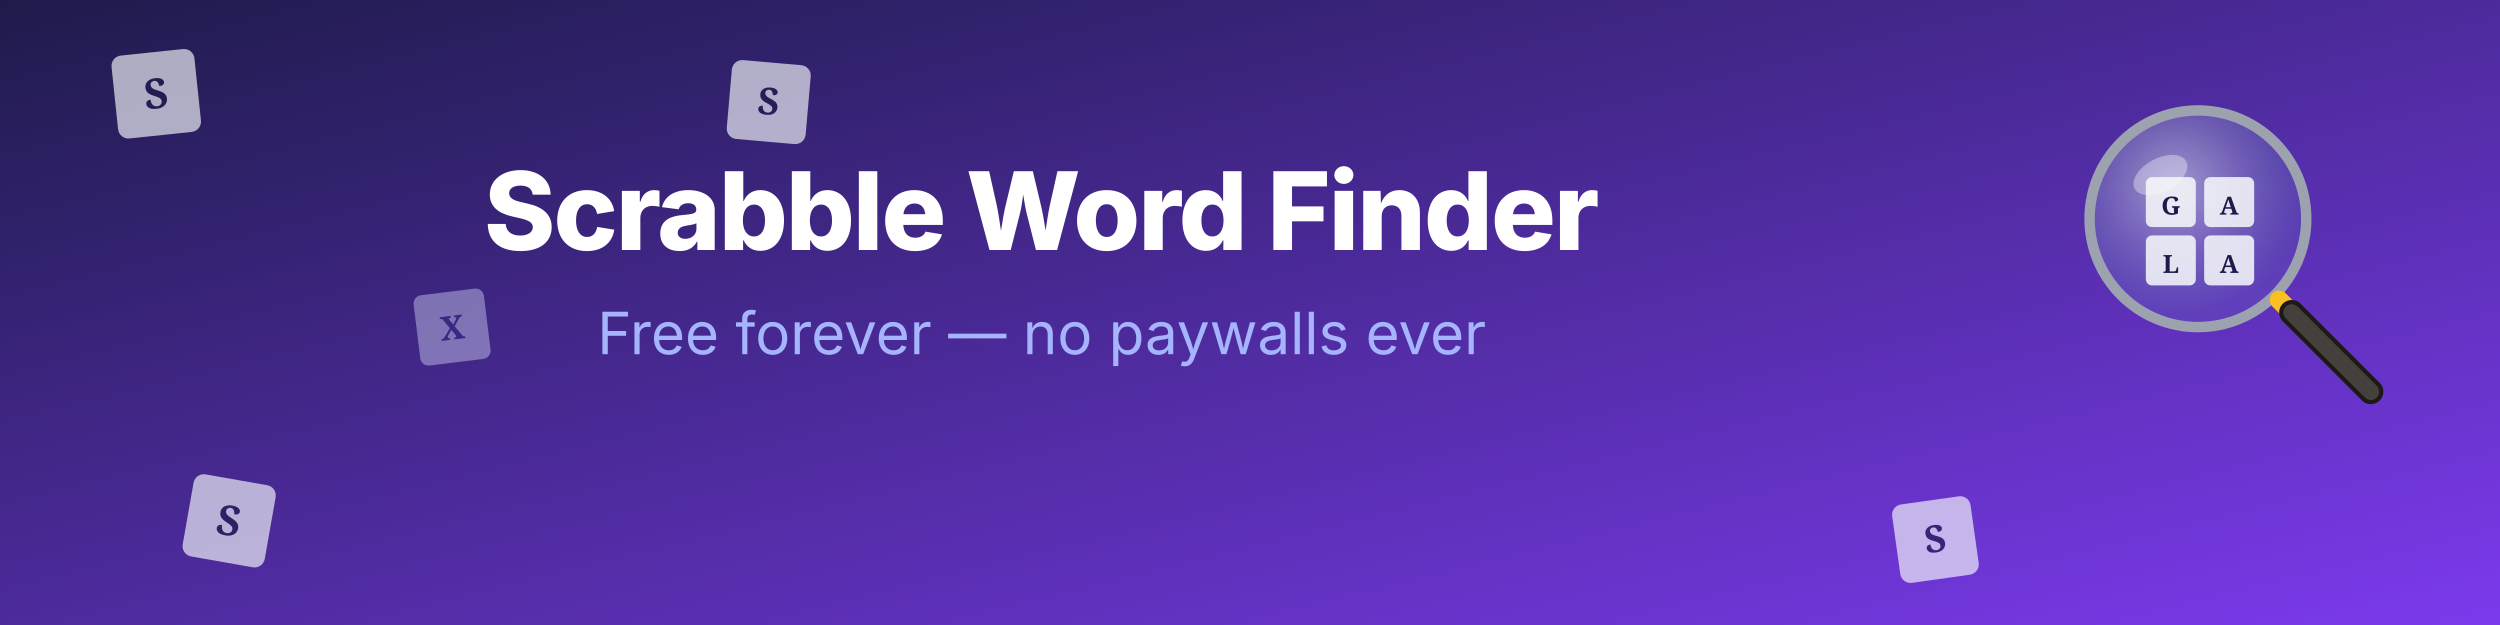
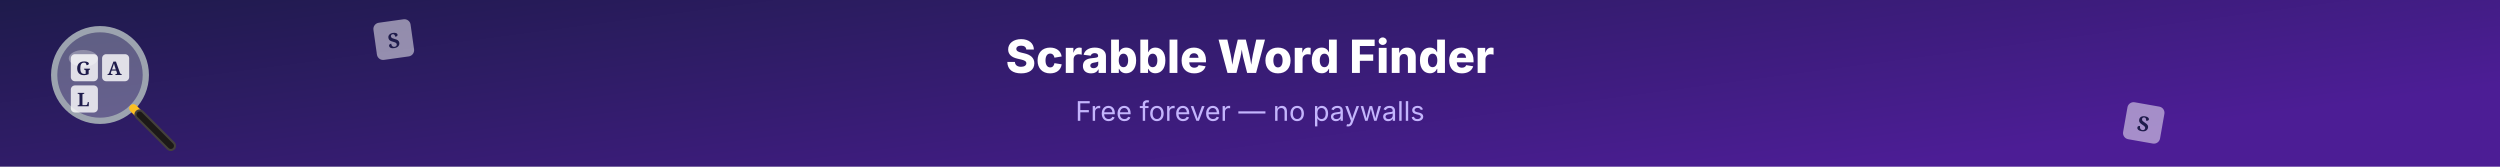
- <svg xmlns="http://www.w3.org/2000/svg" viewBox="0 0 1200 300" fill="none">
+ <svg xmlns="http://www.w3.org/2000/svg" viewBox="0 0 1200 80" fill="none">
  <defs>
-     <linearGradient id="bg10" x1="0" y1="0" x2="1" y2="1">
+     <linearGradient id="bg10" x1="0" y1="0" x2="1" y2="0.5">
      <stop offset="0%" stop-color="#1e1b4b" />
-       <stop offset="100%" stop-color="#7c3aed" />
+       <stop offset="100%" stop-color="#4c1d95" />
    </linearGradient>
-     <radialGradient id="lens10" cx="0.4" cy="0.35" r="0.6">
-       <stop offset="0%" stop-color="#ecfdf5" stop-opacity="0.5" />
-       <stop offset="50%" stop-color="#d1fae5" stop-opacity="0.25" />
-       <stop offset="100%" stop-color="#6ee7b7" stop-opacity="0.08" />
-     </radialGradient>
  </defs>
-   <rect width="1200" height="300" fill="url(#bg10)" />
-   <g transform="translate(990, 40)">
-     <circle cx="65" cy="65" r="52" fill="url(#lens10)" />
-     <circle cx="65" cy="65" r="52" fill="none" stroke="#9ca3af" stroke-width="5" />
-     <ellipse cx="47" cy="44" rx="14" ry="8" fill="white" opacity="0.35" transform="rotate(-28, 47, 44)" />
-     <rect x="40" y="45" width="24" height="24" rx="3" fill="#f8fafc" opacity="0.85" />
-     <text x="52" y="63" font-family="Georgia, serif" font-size="12" font-weight="bold" fill="#1e1b4b" text-anchor="middle">G</text>
-     <rect x="68" y="45" width="24" height="24" rx="3" fill="#f8fafc" opacity="0.85" />
-     <text x="80" y="63" font-family="Georgia, serif" font-size="12" font-weight="bold" fill="#1e1b4b" text-anchor="middle">A</text>
-     <rect x="40" y="73" width="24" height="24" rx="3" fill="#f8fafc" opacity="0.85" />
-     <text x="52" y="91" font-family="Georgia, serif" font-size="12" font-weight="bold" fill="#1e1b4b" text-anchor="middle">L</text>
-     <rect x="68" y="73" width="24" height="24" rx="3" fill="#f8fafc" opacity="0.85" />
-     <text x="80" y="91" font-family="Georgia, serif" font-size="12" font-weight="bold" fill="#1e1b4b" text-anchor="middle">A</text>
-     <line x1="104" y1="104" x2="110" y2="110" stroke="#fbbf24" stroke-width="9" stroke-linecap="round" />
-     <line x1="110" y1="110" x2="148" y2="148" stroke="#1c1917" stroke-width="12" stroke-linecap="round" />
-     <line x1="110" y1="110" x2="148" y2="148" stroke="#44403c" stroke-width="8" stroke-linecap="round" />
+   <rect width="1200" height="80" fill="url(#bg10)" />
+   <g transform="translate(20, 8)">
+     <circle cx="28" cy="28" r="22" fill="#ecfdf5" fill-opacity="0.3" />
+     <circle cx="28" cy="28" r="22" fill="none" stroke="#9ca3af" stroke-width="3" />
+     <ellipse cx="20" cy="20" rx="7" ry="4" fill="white" opacity="0.3" />
+     <rect x="14" y="18" width="13" height="13" rx="2" fill="white" opacity="0.8" />
+     <text x="20" y="28" font-family="Georgia,serif" font-size="9" font-weight="bold" fill="#1e1b4b" text-anchor="middle">G</text>
+     <rect x="29" y="18" width="13" height="13" rx="2" fill="white" opacity="0.8" />
+     <text x="35" y="28" font-family="Georgia,serif" font-size="9" font-weight="bold" fill="#1e1b4b" text-anchor="middle">A</text>
+     <rect x="14" y="33" width="13" height="13" rx="2" fill="white" opacity="0.8" />
+     <text x="20" y="43" font-family="Georgia,serif" font-size="9" font-weight="bold" fill="#1e1b4b" text-anchor="middle">L</text>
+     <line x1="44" y1="44" x2="47" y2="47" stroke="#fbbf24" stroke-width="4" stroke-linecap="round" />
+     <line x1="47" y1="47" x2="62" y2="62" stroke="#44403c" stroke-width="5" stroke-linecap="round" />
+     <line x1="47" y1="47" x2="62" y2="62" stroke="#1c1917" stroke-width="3" stroke-linecap="round" />
  </g>
-   <g opacity="0.65">
-     <rect x="55" y="25" width="40" height="40" rx="5" fill="#f8fafc" transform="rotate(-6 75 45)" />
-     <text x="75" y="52" font-family="Georgia, serif" font-size="20" font-weight="bold" fill="#1e1b4b" text-anchor="middle" transform="rotate(-6 75 45)">S</text>
-     <rect x="90" y="230" width="40" height="40" rx="5" fill="#f8fafc" transform="rotate(10 110 250)" />
-     <text x="110" y="257" font-family="Georgia, serif" font-size="20" font-weight="bold" fill="#1e1b4b" text-anchor="middle" transform="rotate(10 110 250)">S</text>
-     <rect x="910" y="240" width="38" height="38" rx="5" fill="#f8fafc" transform="rotate(-8 929 259)" />
-     <text x="929" y="265" font-family="Georgia, serif" font-size="18" font-weight="bold" fill="#1e1b4b" text-anchor="middle" transform="rotate(-8 929 259)">S</text>
-     <rect x="350" y="30" width="38" height="38" rx="5" fill="#f8fafc" transform="rotate(5 369 49)" />
-     <text x="369" y="55" font-family="Georgia, serif" font-size="18" font-weight="bold" fill="#1e1b4b" text-anchor="middle" transform="rotate(5 369 49)">S</text>
-   </g>
-   <g opacity="0.4">
-     <rect x="200" y="140" width="34" height="34" rx="4" fill="#e0e7ff" transform="rotate(-7 217 157)" />
-     <text x="217" y="163" font-family="Georgia, serif" font-size="16" font-weight="bold" fill="#312e81" text-anchor="middle" transform="rotate(-7 217 157)">X</text>
-   </g>
-   <text x="500" y="120" font-family="Inter, system-ui, sans-serif" font-size="52" font-weight="800" fill="white" text-anchor="middle" letter-spacing="-1">Scrabble Word Finder</text>
-   <text x="500" y="170" font-family="Inter, system-ui, sans-serif" font-size="28" fill="#a5b4fc" text-anchor="middle">Free forever — no paywalls ever</text>
+   <rect x="180" y="10" width="18" height="18" rx="3" fill="white" opacity="0.5" transform="rotate(-8 189 19)" />
+   <text x="189" y="23" font-family="Georgia,serif" font-size="10" font-weight="bold" fill="#1e1b4b" text-anchor="middle" transform="rotate(-8 189 19)">S</text>
+   <rect x="1020" y="50" width="18" height="18" rx="3" fill="white" opacity="0.5" transform="rotate(10 1029 59)" />
+   <text x="1029" y="63" font-family="Georgia,serif" font-size="10" font-weight="bold" fill="#1e1b4b" text-anchor="middle" transform="rotate(10 1029 59)">S</text>
+   <text x="600" y="35" font-family="Inter,system-ui,sans-serif" font-size="22" font-weight="800" fill="white" text-anchor="middle">Scrabble Word Finder</text>
+   <text x="600" y="58" font-family="Inter,system-ui,sans-serif" font-size="13" fill="#c4b5fd" text-anchor="middle">Free forever — no paywalls</text>
</svg>
